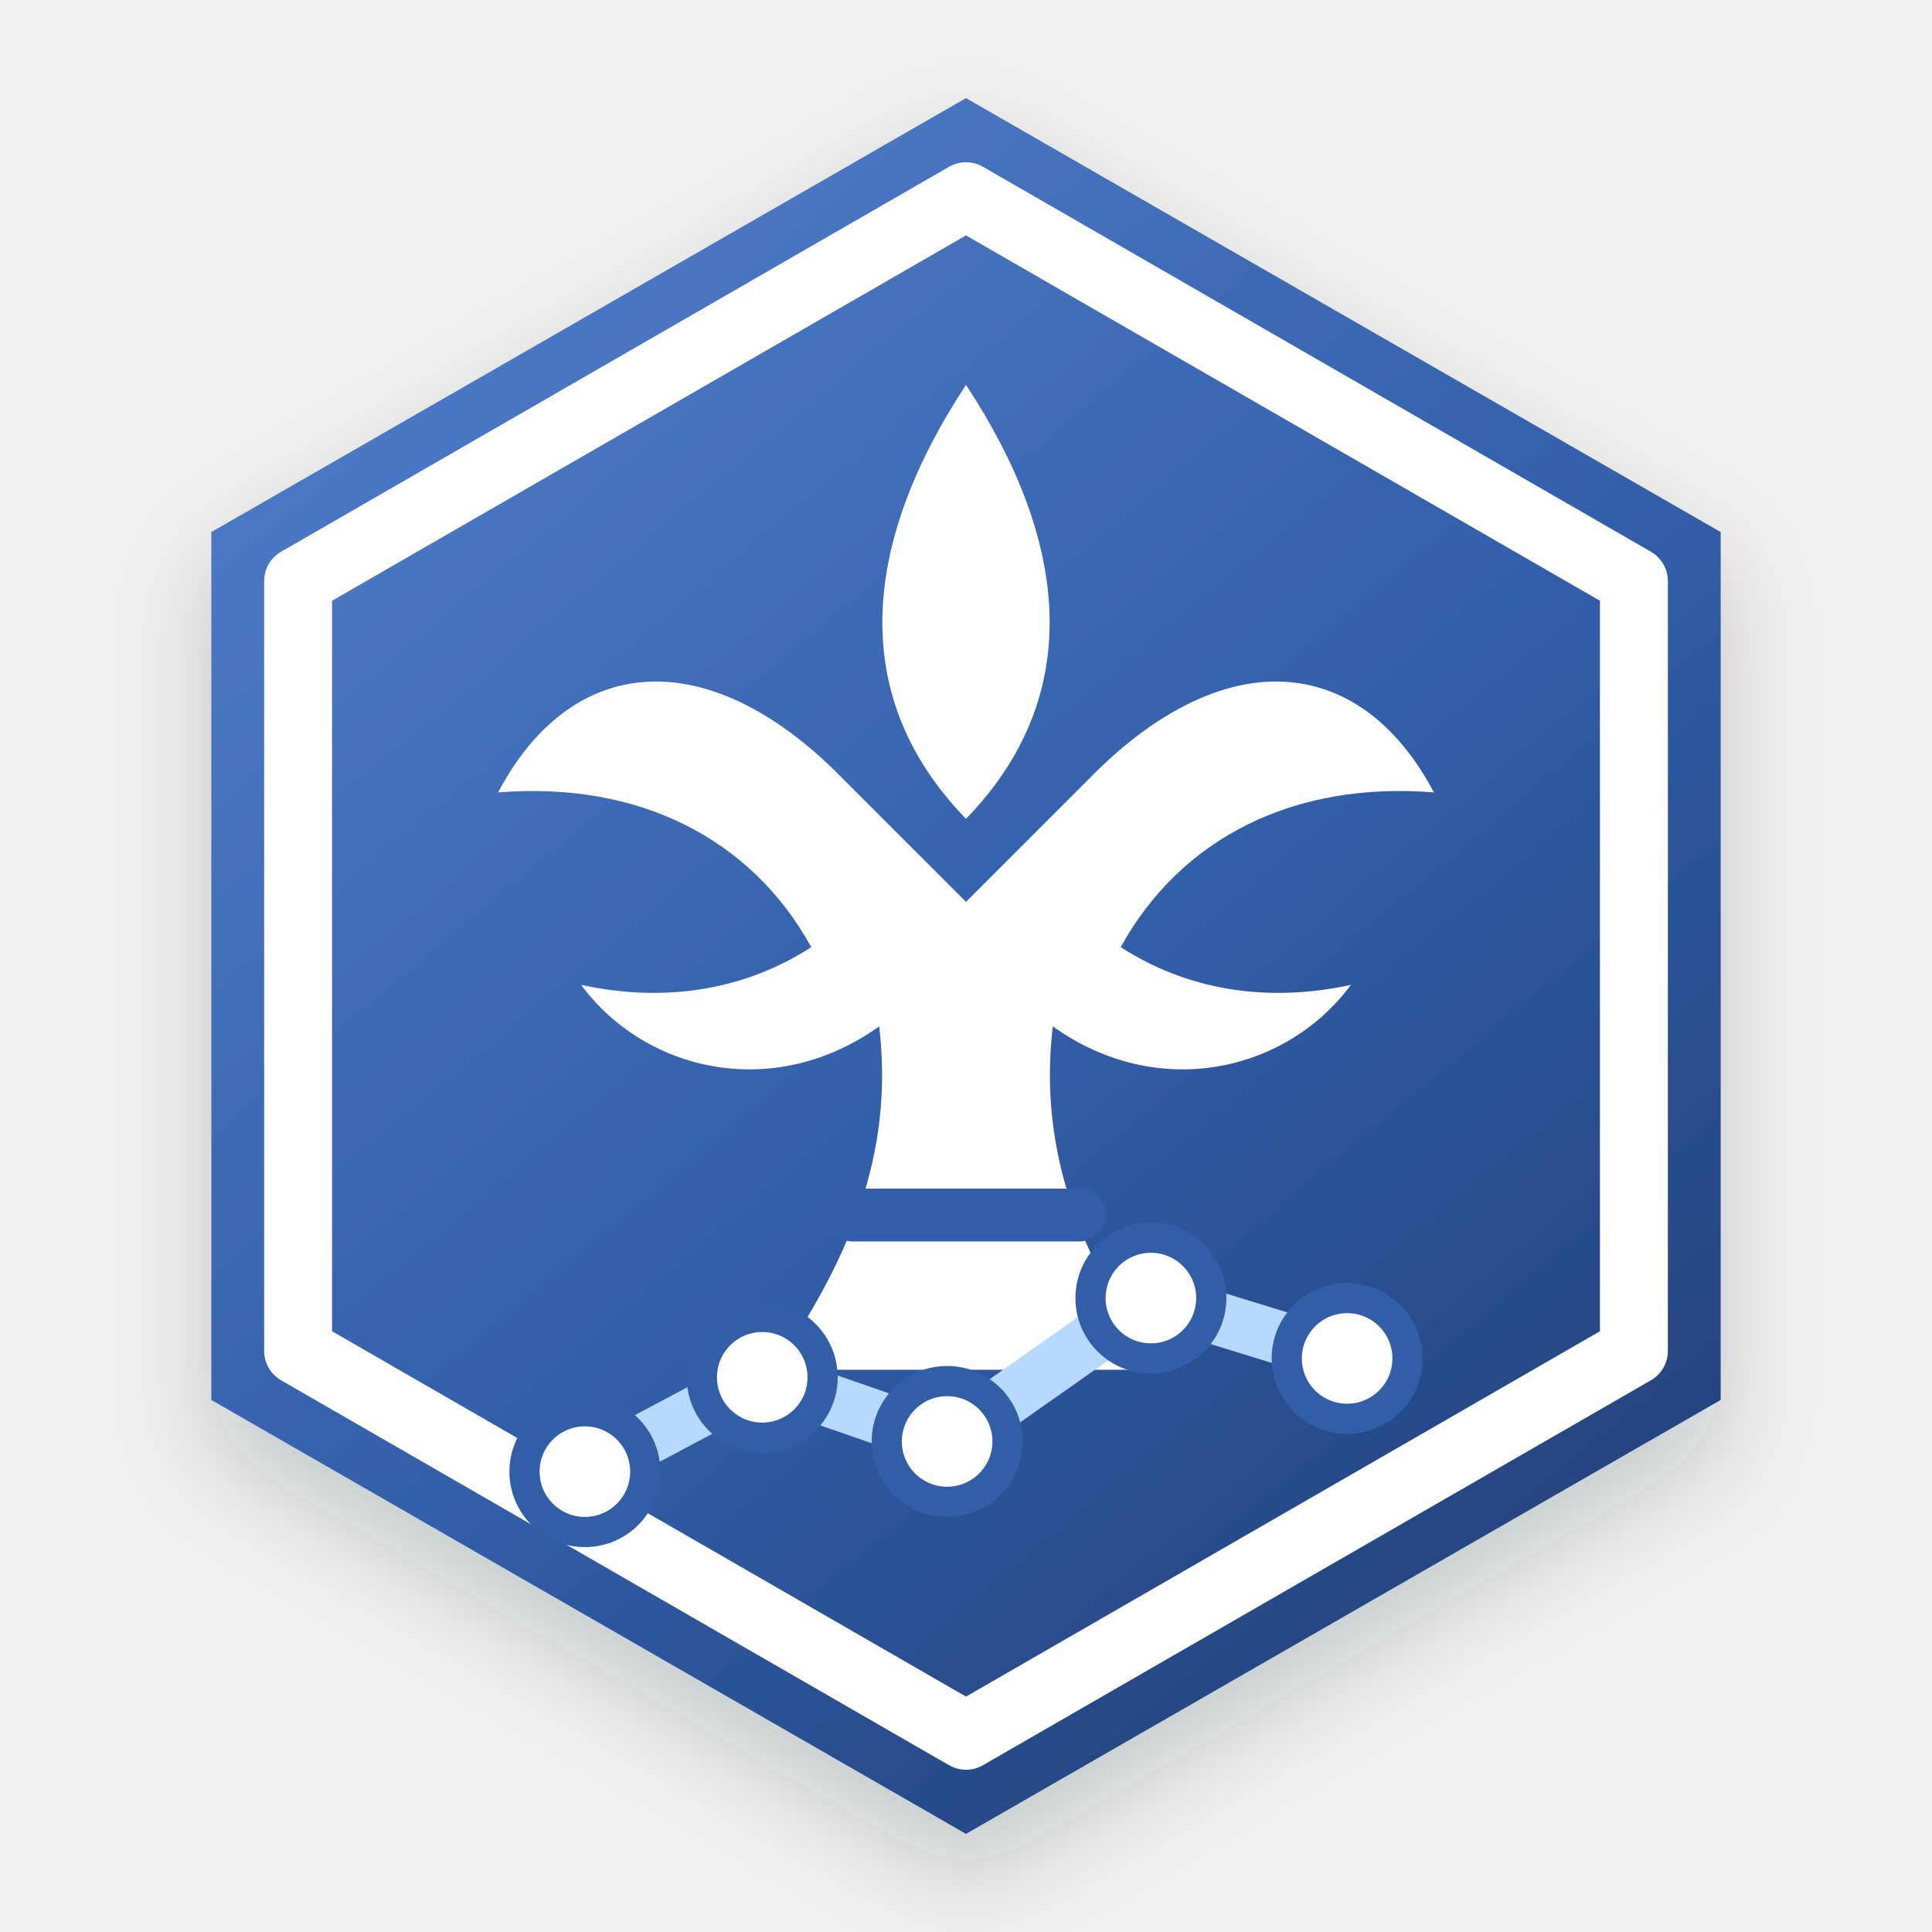
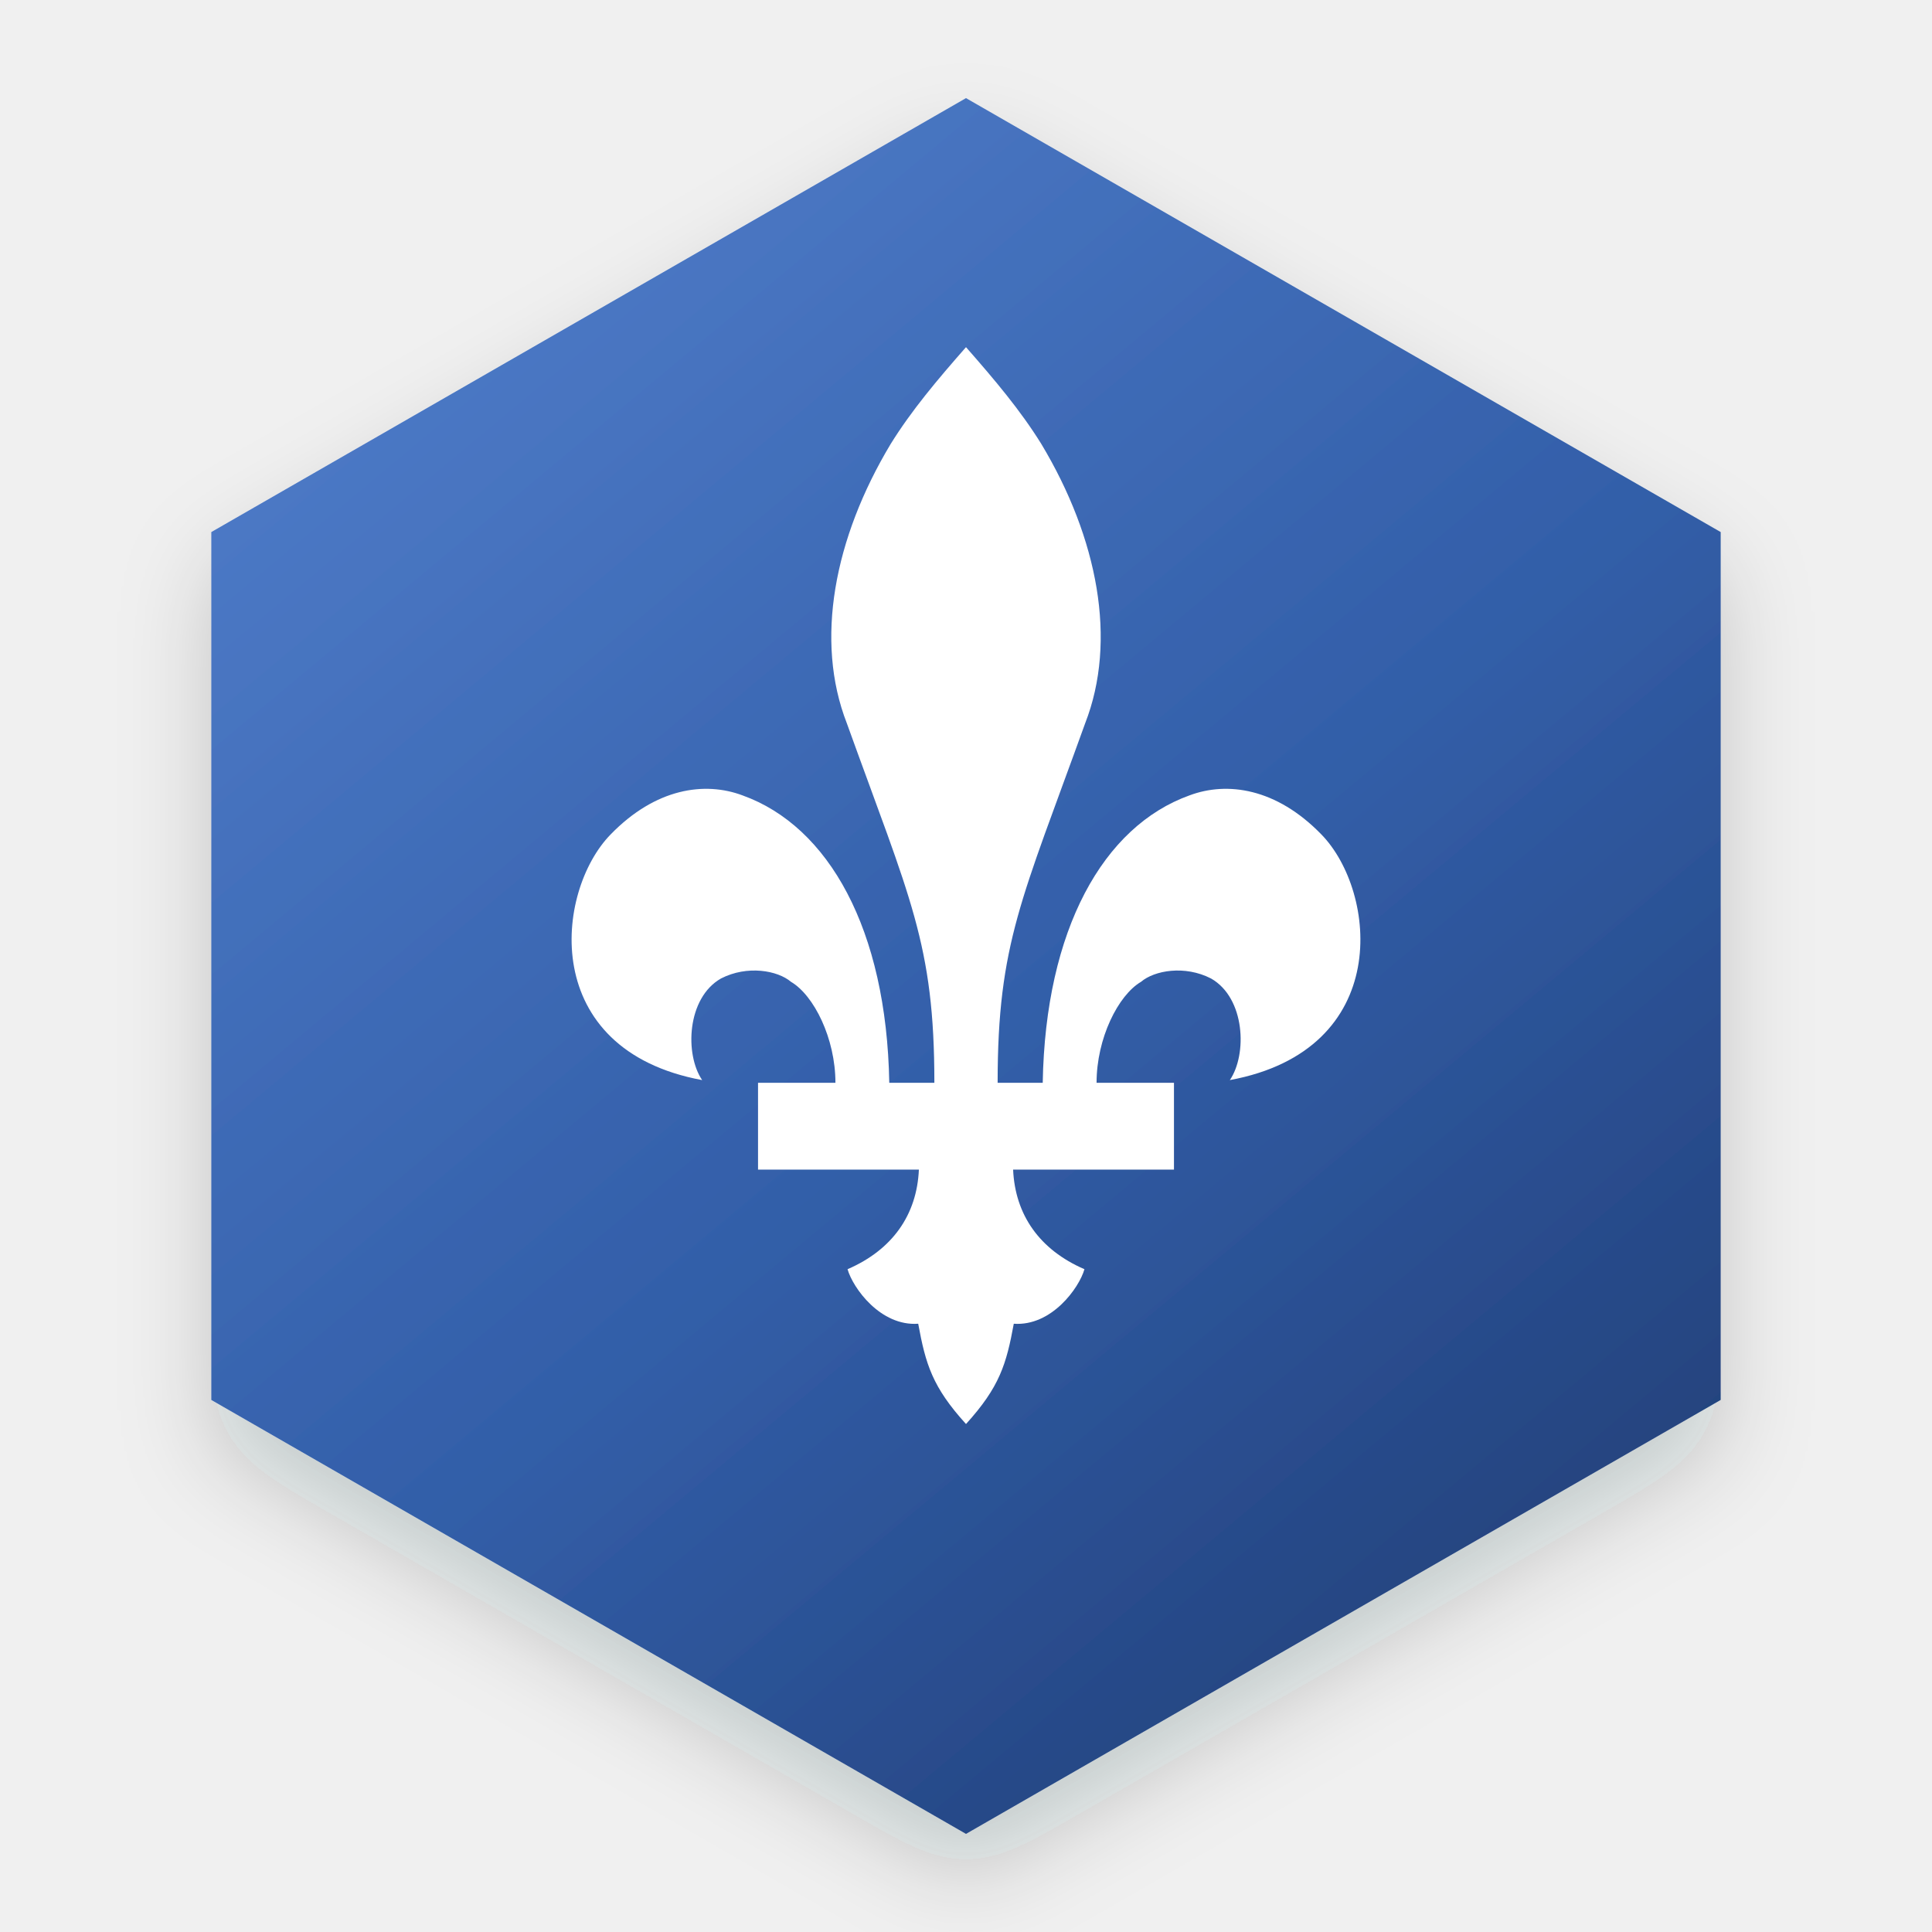
<svg xmlns="http://www.w3.org/2000/svg" viewBox="0 0 512 512" role="img" aria-labelledby="title desc">
  <defs>
    <linearGradient id="db-blue-gradient" x1="96" y1="64" x2="416" y2="448" gradientUnits="userSpaceOnUse">
      <stop offset="0" stop-color="#4F7CC9" />
      <stop offset="0.55" stop-color="#325EA8" />
      <stop offset="1" stop-color="#223F78" />
    </linearGradient>
    <filter id="soft-shadow" x="-12%" y="-12%" width="124%" height="124%">
      <feDropShadow dx="0" dy="12" stdDeviation="12" flood-color="#172033" flood-opacity="0.18" />
    </filter>
  </defs>
  <polygon points="256,26 456,141 456,371 256,486 56,371 56,141" fill="url(#db-blue-gradient)" filter="url(#soft-shadow)" />
-   <polygon points="256,52 433,154 433,358 256,460 79,358 79,154" fill="none" stroke="#FFFFFF" stroke-width="18" stroke-linejoin="round" />
-   <path d="M256 102C229 143 224 184 256 217C288 184 283 143 256 102Z" fill="#FFFFFF" />
-   <path d="M221 204C186 170 151 174 132 210C169 207 199 222 215 251C198 262 177 266 154 261C171 284 205 292 233 272C237 306 225 334 205 363H307C287 334 275 306 279 272C307 292 341 284 358 261C335 266 314 262 297 251C313 222 343 207 380 210C361 174 326 170 291 204L256 239L221 204Z" fill="#FFFFFF" />
-   <path d="M226 322H286" stroke="#325EA8" stroke-width="14" stroke-linecap="round" />
-   <path d="M155 390L202 365L251 382L305 344L357 360" fill="none" stroke="#B7D8FF" stroke-width="14" stroke-linecap="round" stroke-linejoin="round" />
-   <g fill="#FFFFFF" stroke="#325EA8" stroke-width="8">
-     <circle cx="155" cy="390" r="16" />
-     <circle cx="202" cy="365" r="16" />
-     <circle cx="251" cy="382" r="16" />
-     <circle cx="305" cy="344" r="16" />
-     <circle cx="357" cy="360" r="16" />
+   <g transform="translate(151.48 92) scale(0.39)" fill="#FFFFFF">
+     <path d="M409.317 558.867L409.317 499.87L356.724 499.87C356.724 469.686 371.359 440.416 386.908 431.269C396.055 423.495 416.635 419.836 434.471 428.983C457.794 442.245 459.167 480.662 447.276 498.041C558.408 477.46 547.432 369.986 509.474 331.112C478.832 299.556 445.447 294.983 419.836 304.587C361.297 325.624 321.966 395.597 320.136 499.87L289.495 499.87C289.495 405.201 305.959 375.017 348.949 255.652C370.9 199.399 357.638 129.884 319.222 65.856C305.044 42.99 287.666 22.409 268 0C248.335 22.409 230.956 42.99 216.778 65.856C178.362 129.884 165.099 199.399 187.052 255.652C230.041 375.017 246.505 405.201 246.505 499.87L215.863 499.87C214.034 395.597 174.703 325.624 116.164 304.587C90.553 294.983 57.168 299.556 26.526 331.112C-11.433 369.986 -22.409 477.46 88.724 498.041C76.833 480.662 78.205 442.245 101.53 428.983C119.365 419.836 139.945 423.495 149.092 431.269C164.642 440.416 179.276 469.686 179.276 499.87L126.683 499.87L126.683 558.867L235.987 558.867C234.614 589.508 218.15 613.29 187.509 626.552C191.168 639.358 209.918 665.426 235.529 663.597C240.559 691.037 245.133 706.586 268 731.74C290.866 706.586 295.44 691.037 300.471 663.597C326.082 665.426 344.832 639.358 348.491 626.552C317.85 613.29 301.386 589.508 300.013 558.867L409.317 558.867Z" />
  </g>
</svg>
